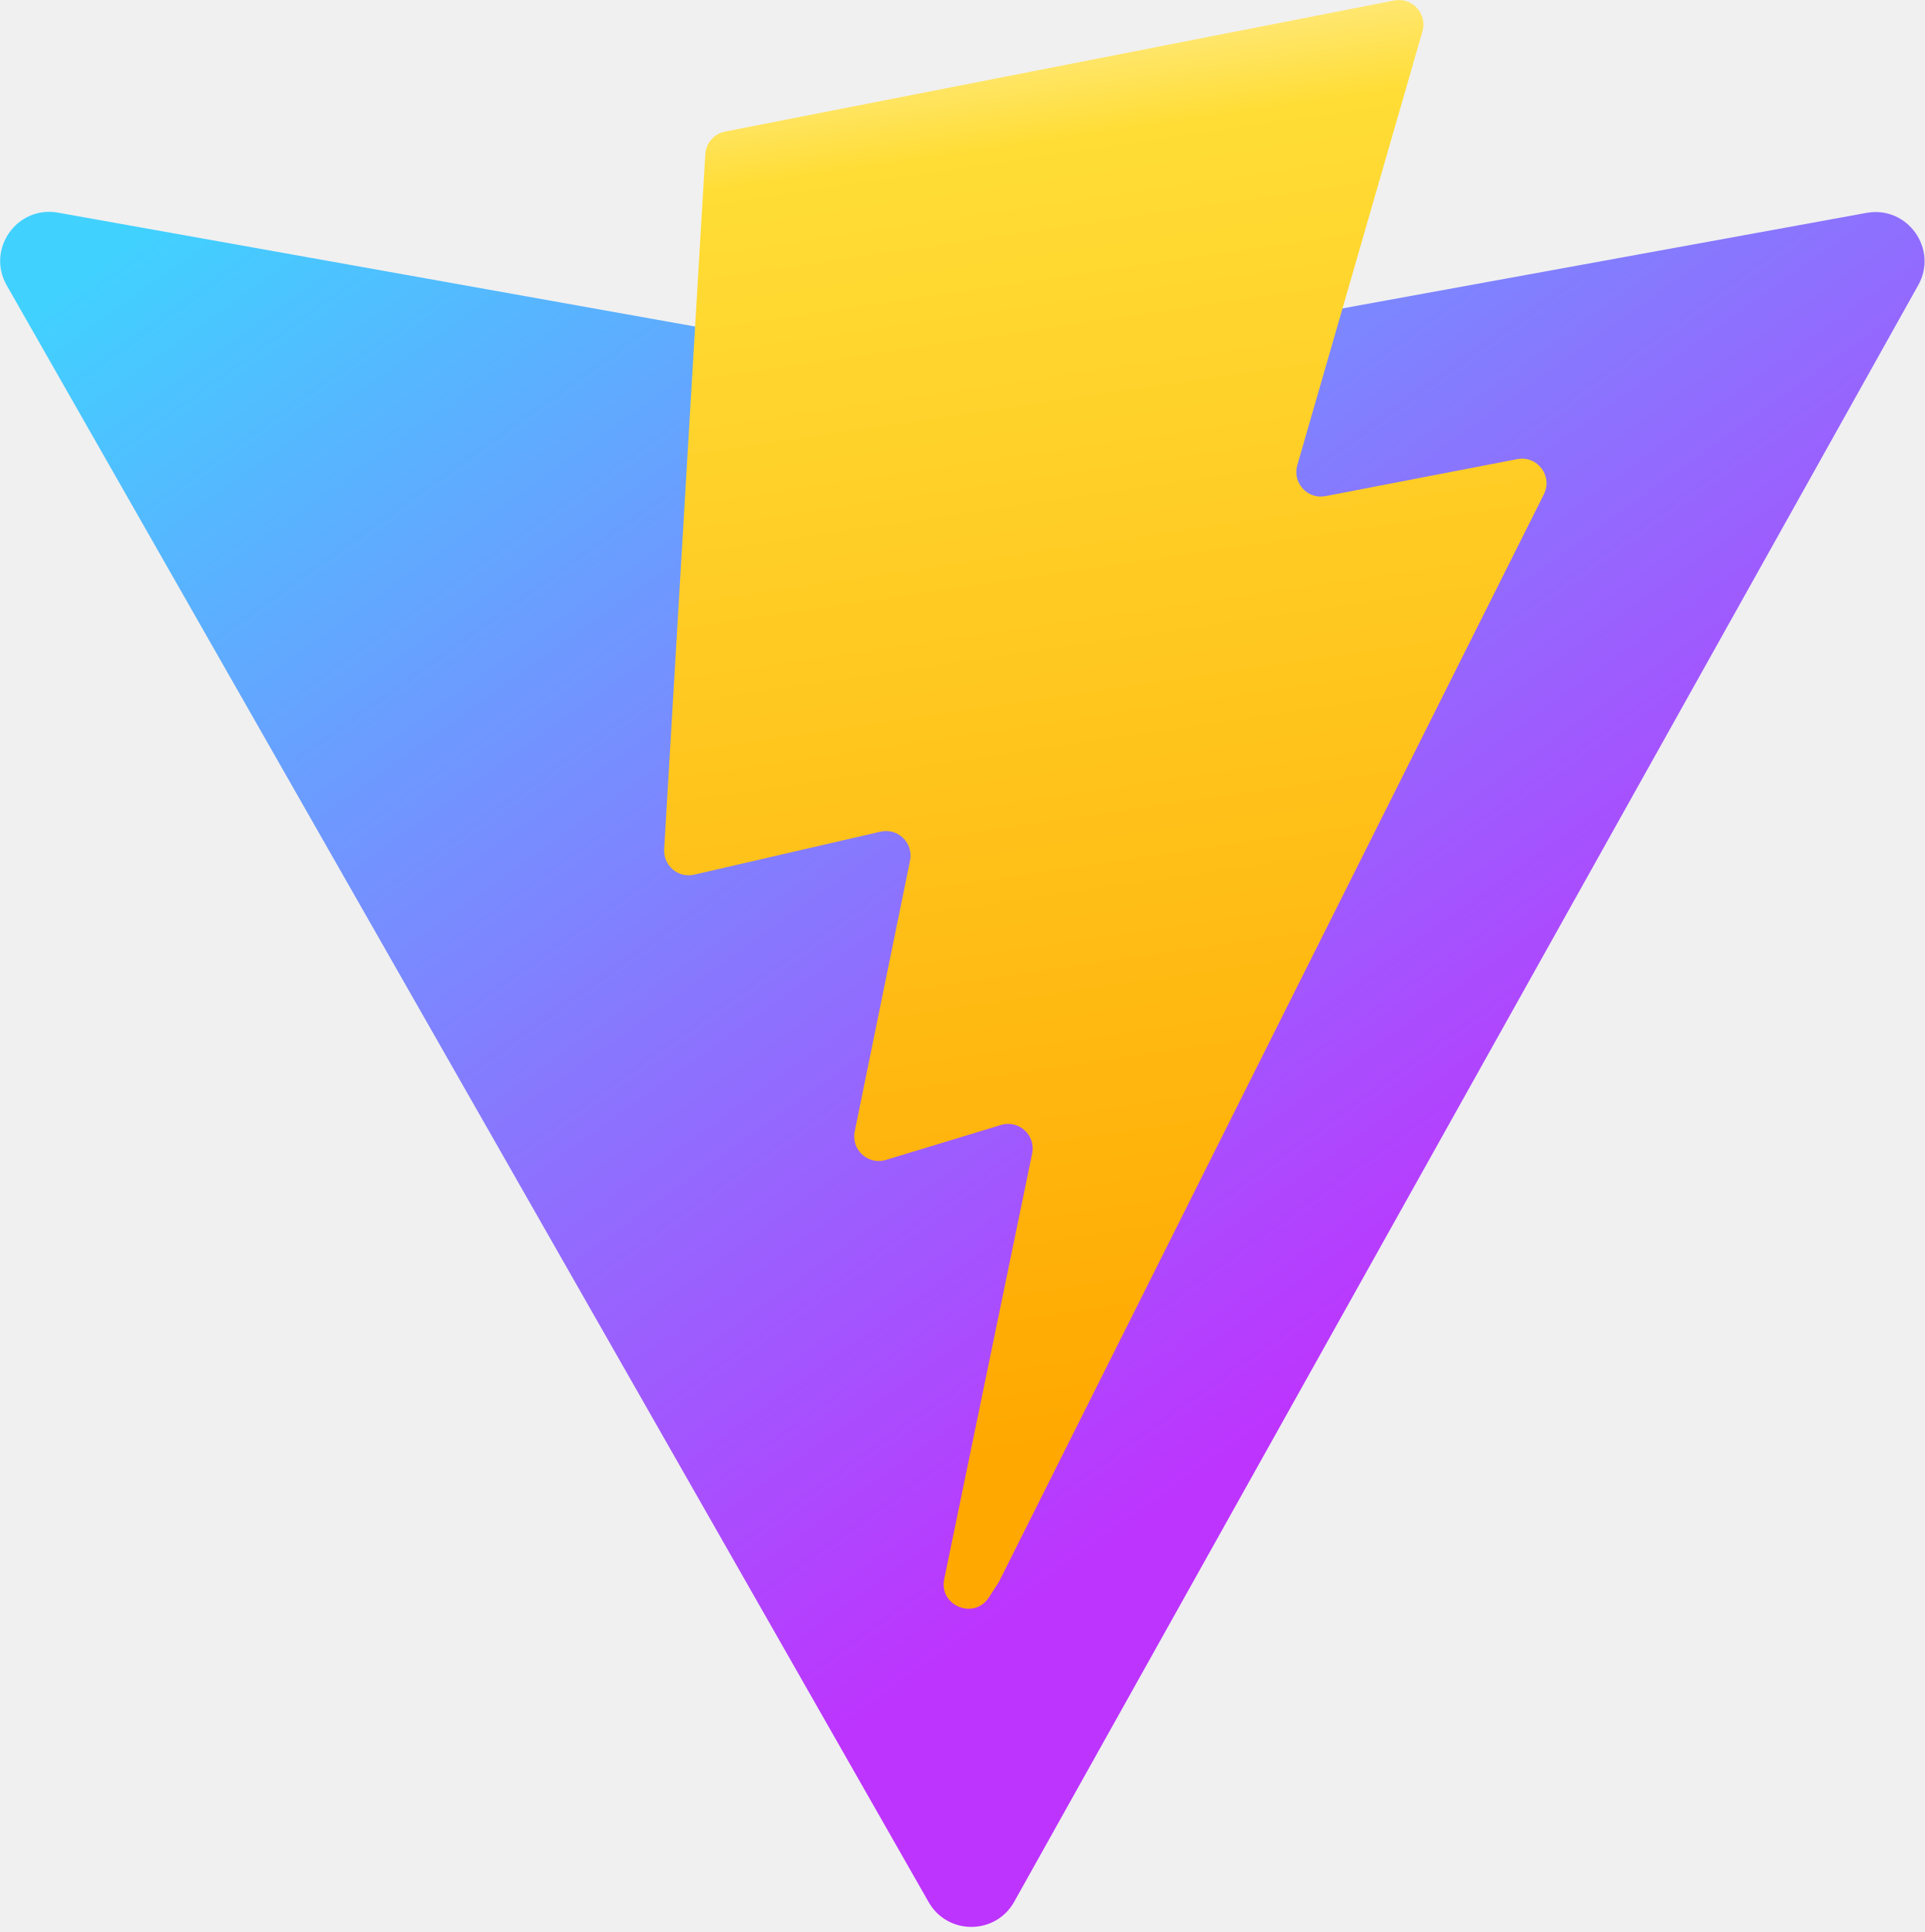
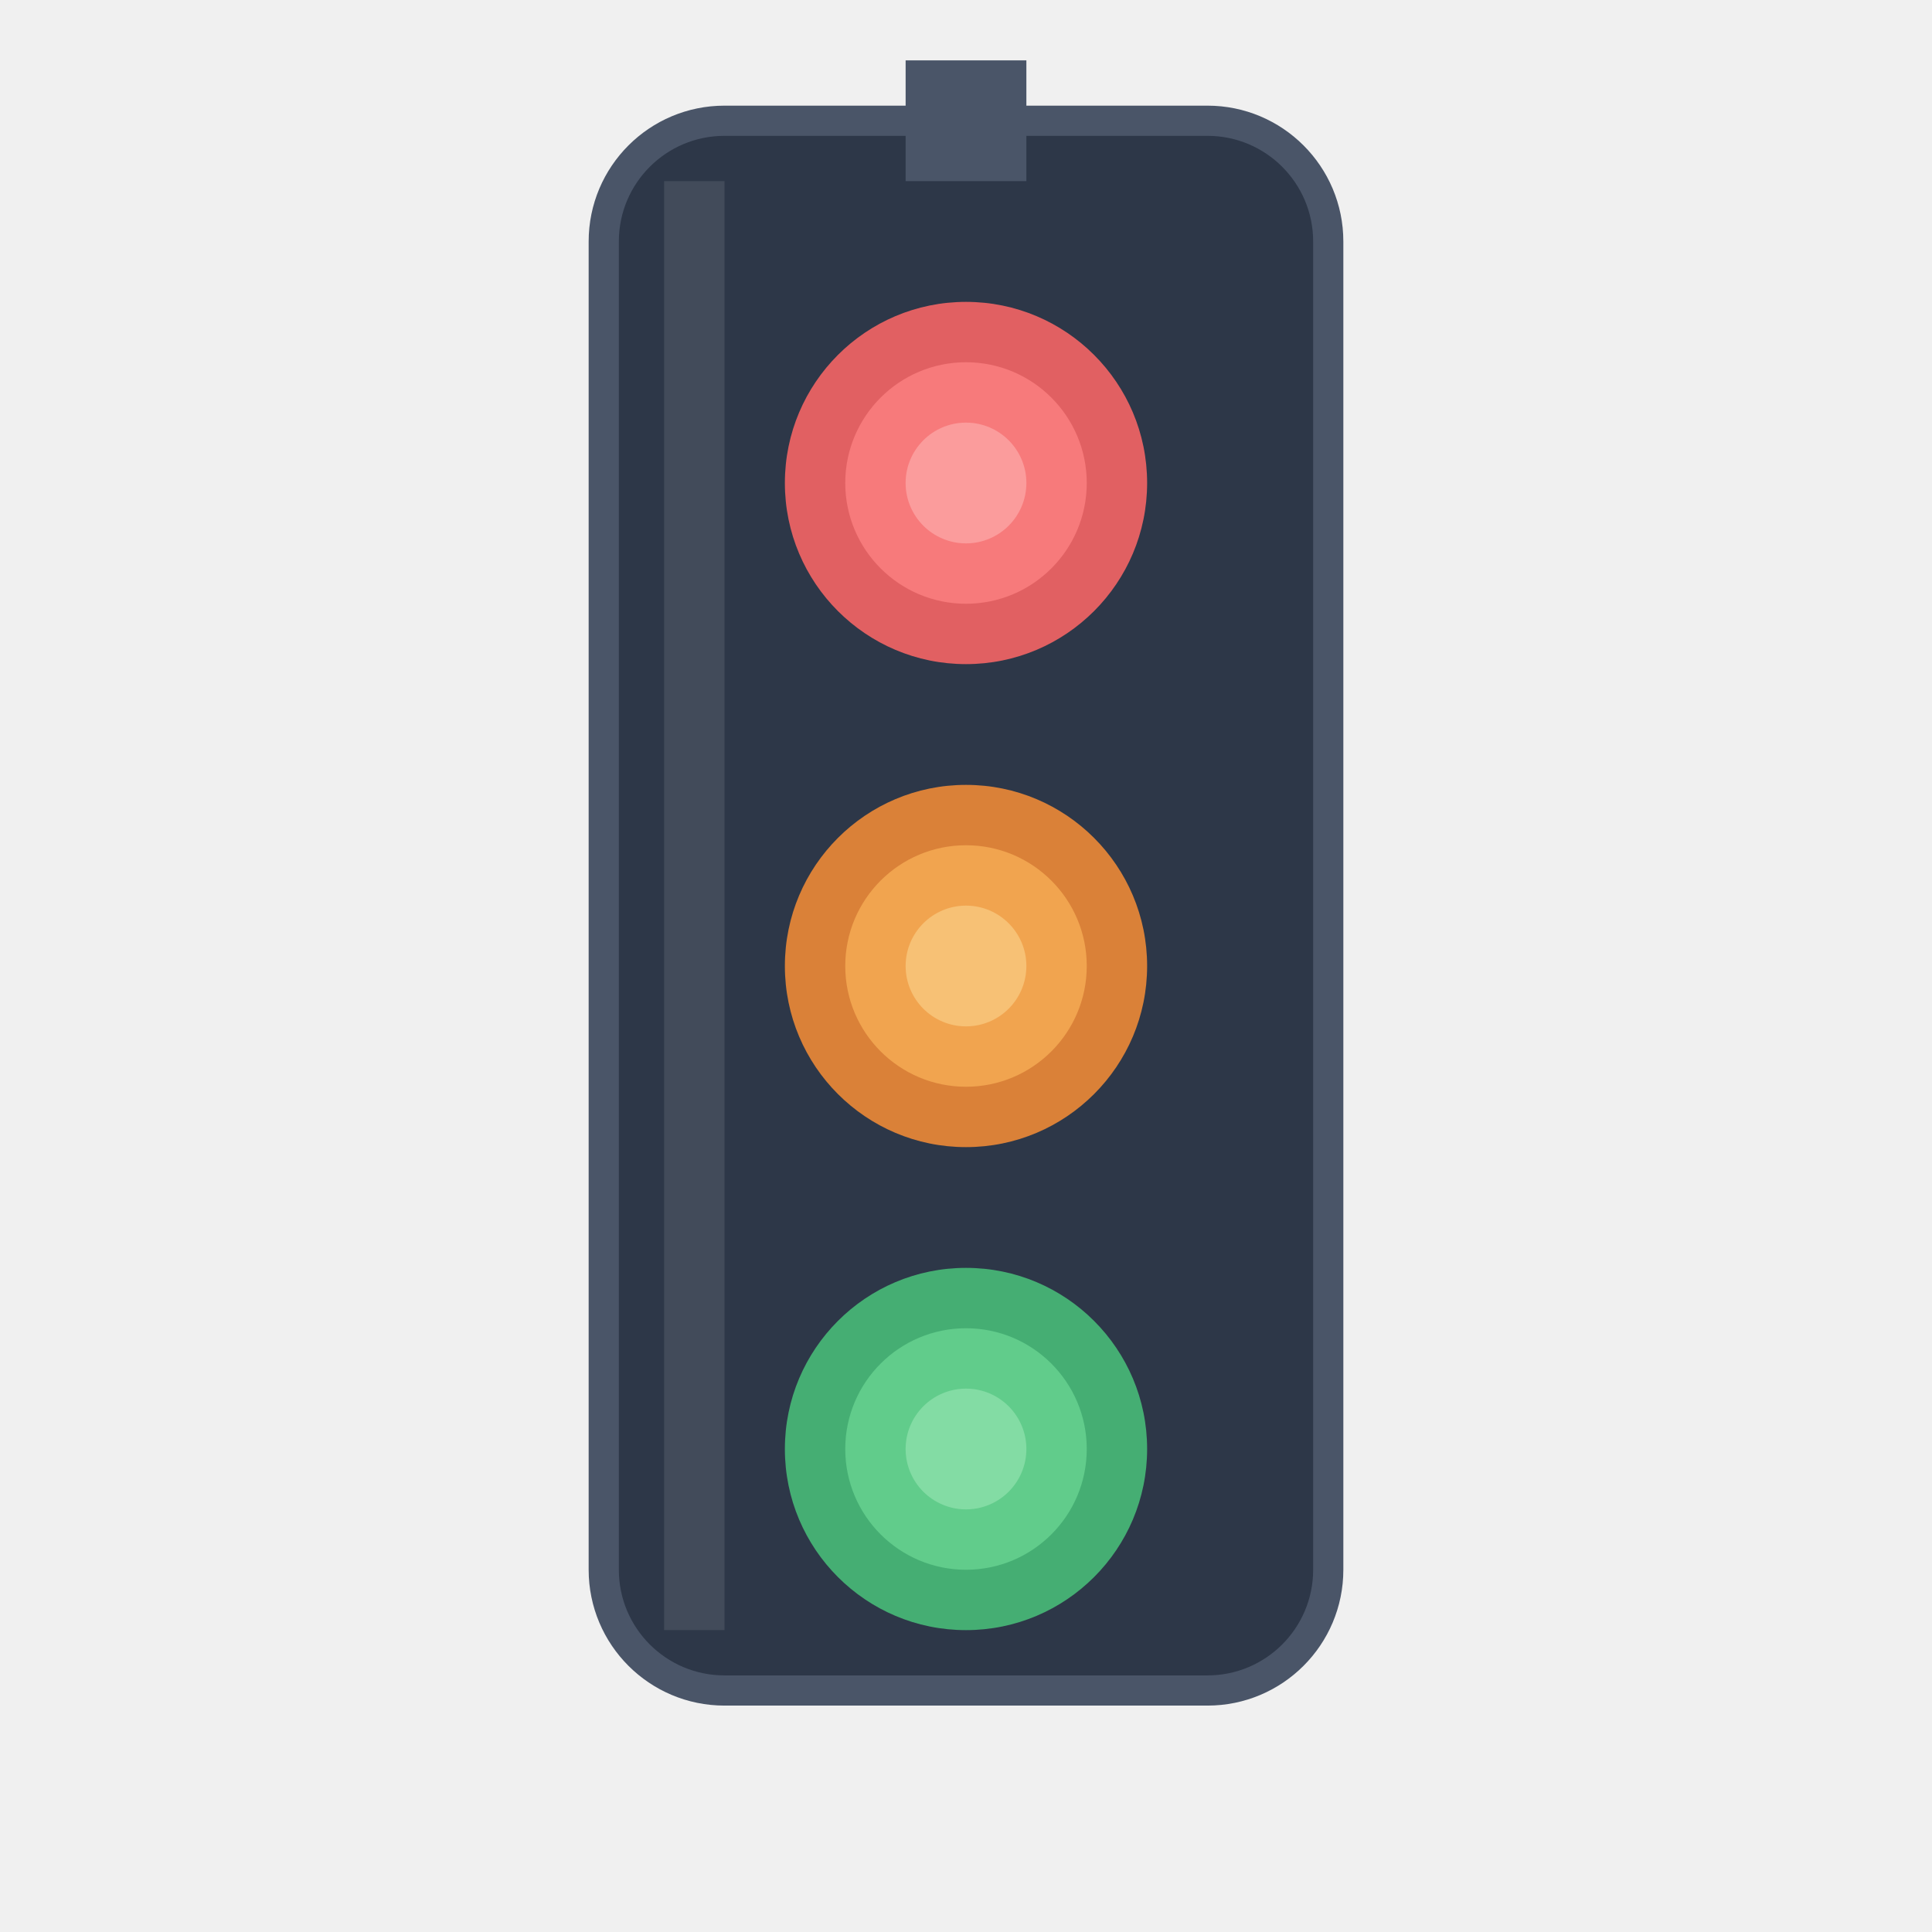
- <svg xmlns="http://www.w3.org/2000/svg" aria-hidden="true" role="img" class="iconify iconify--logos" width="31.88" height="32" preserveAspectRatio="xMidYMid meet" viewBox="0 0 256 257">
-   <defs>
-     <linearGradient id="IconifyId1813088fe1fbc01fb466" x1="-.828%" x2="57.636%" y1="7.652%" y2="78.411%">
-       <stop offset="0%" stop-color="#41D1FF" />
-       <stop offset="100%" stop-color="#BD34FE" />
-     </linearGradient>
-     <linearGradient id="IconifyId1813088fe1fbc01fb467" x1="43.376%" x2="50.316%" y1="2.242%" y2="89.03%">
-       <stop offset="0%" stop-color="#FFEA83" />
-       <stop offset="8.333%" stop-color="#FFDD35" />
-       <stop offset="100%" stop-color="#FFA800" />
-     </linearGradient>
-   </defs>
-   <path fill="url(#IconifyId1813088fe1fbc01fb466)" d="M255.153 37.938L134.897 252.976c-2.483 4.44-8.862 4.466-11.382.048L.875 37.958c-2.746-4.814 1.371-10.646 6.827-9.67l120.385 21.517a6.537 6.537 0 0 0 2.322-.004l117.867-21.483c5.438-.991 9.574 4.796 6.877 9.62Z" />
-   <path fill="url(#IconifyId1813088fe1fbc01fb467)" d="M185.432.063L96.44 17.501a3.268 3.268 0 0 0-2.634 3.014l-5.474 92.456a3.268 3.268 0 0 0 3.997 3.378l24.777-5.718c2.318-.535 4.413 1.507 3.936 3.838l-7.361 36.047c-.495 2.426 1.782 4.5 4.151 3.78l15.304-4.649c2.372-.72 4.652 1.36 4.15 3.788l-11.698 56.621c-.732 3.542 3.979 5.473 5.943 2.437l1.313-2.028l72.516-144.72c1.215-2.423-.88-5.186-3.54-4.672l-25.505 4.922c-2.396.462-4.435-1.77-3.759-4.114l16.646-57.705c.677-2.35-1.37-4.583-3.769-4.113Z" />
+ <svg xmlns="http://www.w3.org/2000/svg" width="32" height="32" viewBox="0 0 32 32" aria-hidden="true" role="img">
+   <rect x="10" y="2" width="12" height="26" rx="2" ry="2" fill="#2d3748" stroke="#4a5568" stroke-width="0.5" />
+   <circle cx="16" cy="8" r="3" fill="#f56565" opacity="0.9" />
+   <circle cx="16" cy="8" r="2" fill="#fc8181" opacity="0.8" />
+   <circle cx="16" cy="8" r="1" fill="#feb2b2" opacity="0.6" />
+   <circle cx="16" cy="16" r="3" fill="#ed8936" opacity="0.9" />
+   <circle cx="16" cy="16" r="2" fill="#f6ad55" opacity="0.8" />
+   <circle cx="16" cy="16" r="1" fill="#fbd38d" opacity="0.6" />
+   <circle cx="16" cy="24" r="3" fill="#48bb78" opacity="0.9" />
+   <circle cx="16" cy="24" r="2" fill="#68d391" opacity="0.8" />
+   <circle cx="16" cy="24" r="1" fill="#9ae6b4" opacity="0.6" />
+   <rect x="15" y="1" width="2" height="2" fill="#4a5568" />
+   <rect x="11" y="3" width="1" height="24" fill="#ffffff" opacity="0.1" />
</svg>
